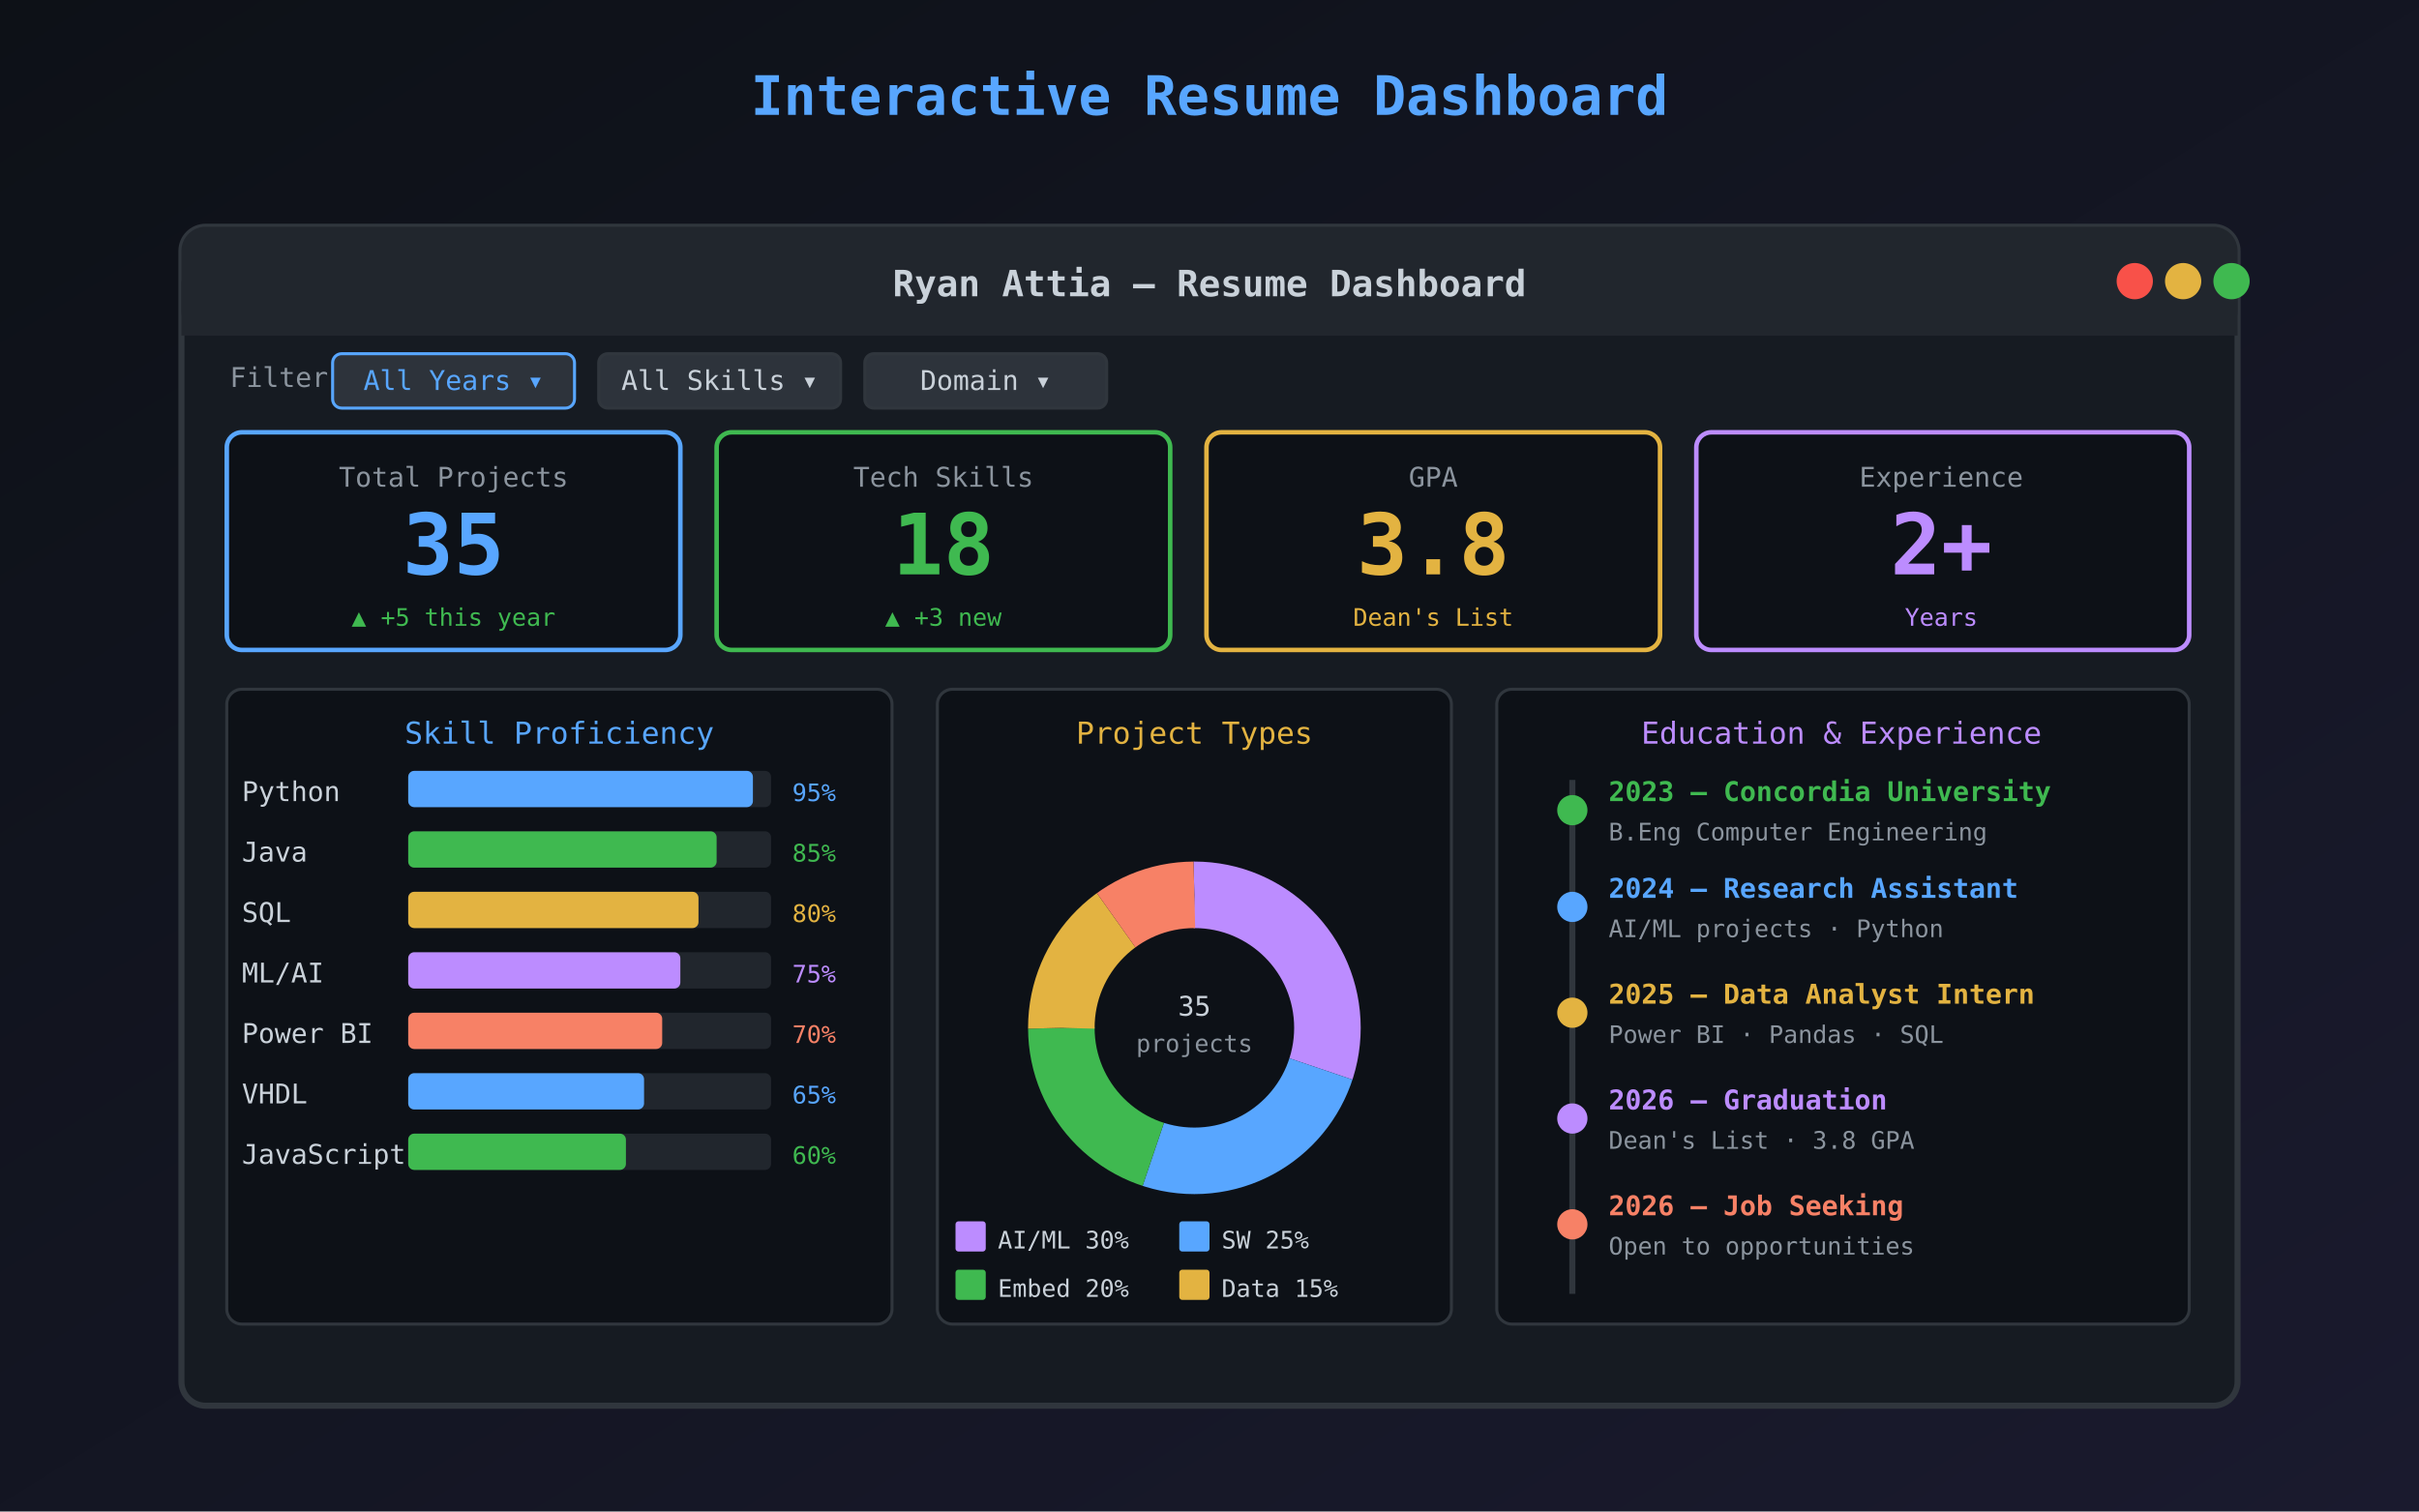
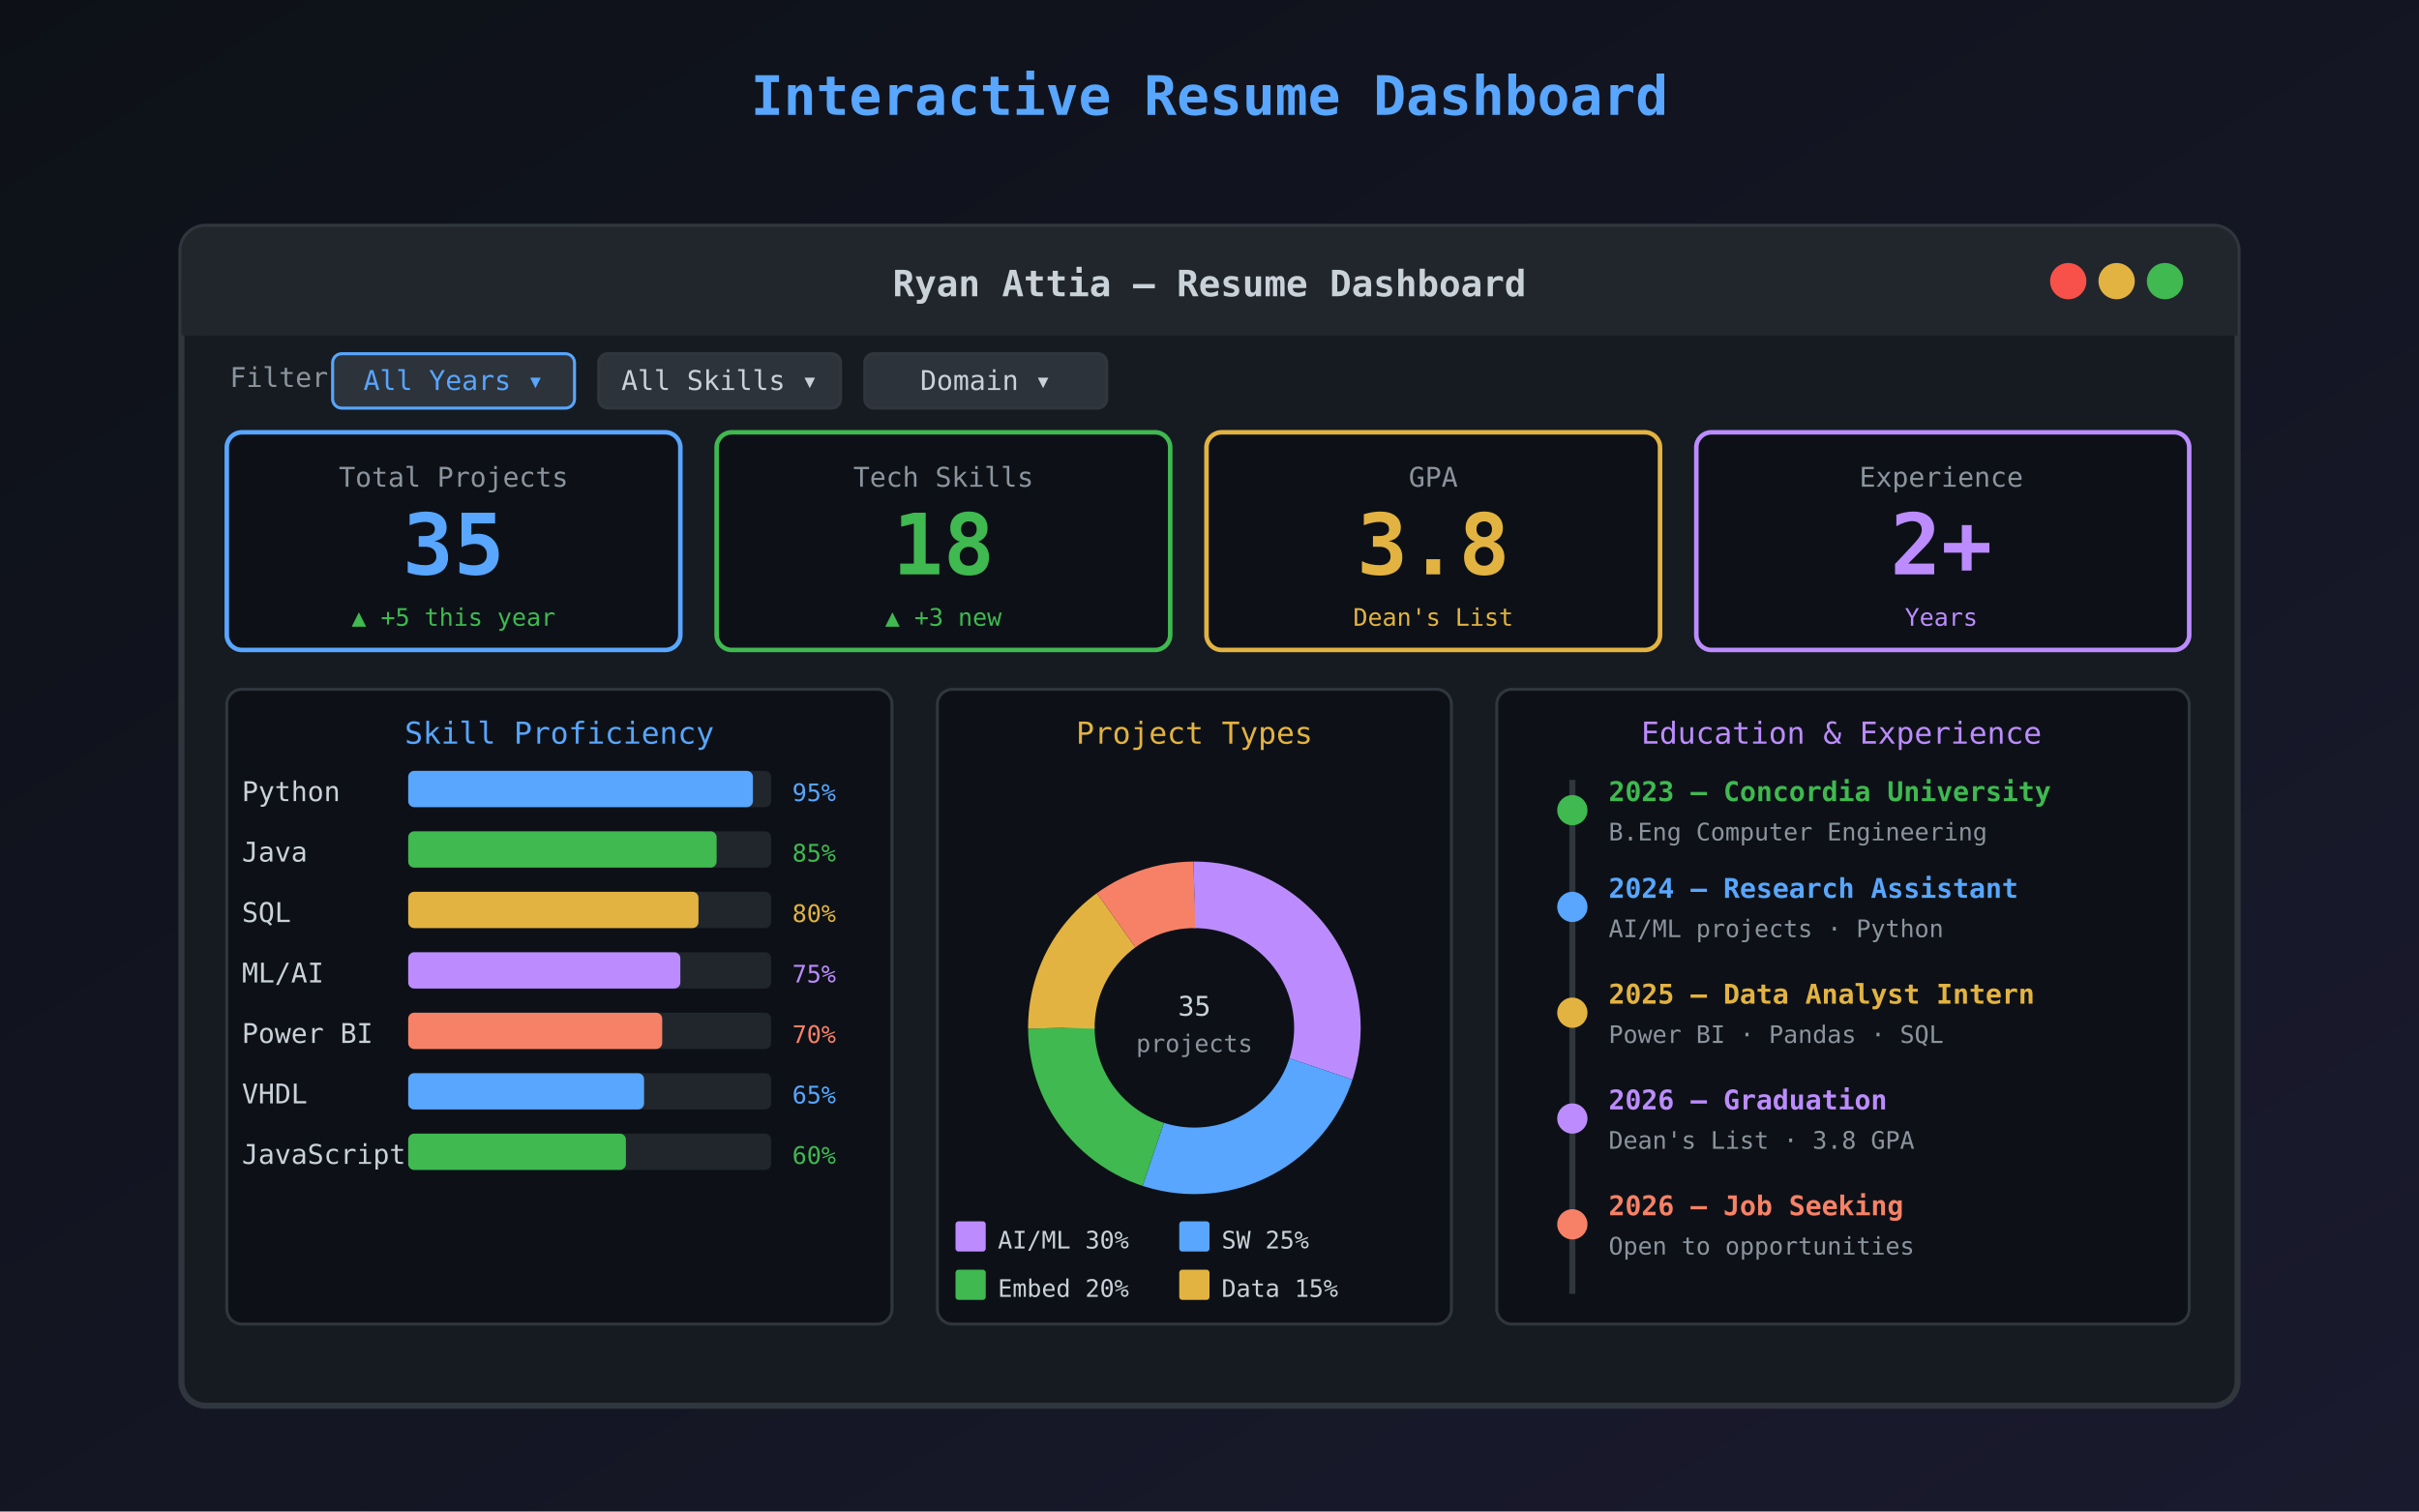
<svg xmlns="http://www.w3.org/2000/svg" viewBox="0 0 800 500" width="800" height="500">
  <defs>
    <linearGradient id="bg29" x1="0%" y1="0%" x2="100%" y2="100%">
      <stop offset="0%" style="stop-color:#0d1117" />
      <stop offset="100%" style="stop-color:#1a1a2e" />
    </linearGradient>
  </defs>
  <rect width="800" height="500" fill="url(#bg29)" />
  <text x="400" y="38" text-anchor="middle" font-family="monospace" font-size="18" font-weight="bold" fill="#58a6ff">Interactive Resume Dashboard</text>
  <rect x="60" y="75" width="680" height="390" rx="8" fill="#161b22" stroke="#30363d" stroke-width="2" />
  <rect x="60" y="75" width="680" height="36" rx="8" fill="#21262d" />
  <rect x="60" y="93" width="680" height="18" fill="#21262d" />
  <text x="400" y="98" text-anchor="middle" font-family="monospace" font-size="12" font-weight="bold" fill="#c9d1d9">Ryan Attia — Resume Dashboard</text>
-   <circle cx="706" cy="93" r="6" fill="#f85149" />
-   <circle cx="722" cy="93" r="6" fill="#e3b341" />
-   <circle cx="738" cy="93" r="6" fill="#3fb950" />
+   <circle cx="684" cy="93" r="6" fill="#f85149" />
+   <circle cx="700" cy="93" r="6" fill="#e3b341" />
+   <circle cx="716" cy="93" r="6" fill="#3fb950" />
  <text x="76" y="128" font-family="monospace" font-size="9" fill="#8b949e">Filter:</text>
  <rect x="110" y="117" width="80" height="18" rx="3" fill="#2d333b" stroke="#58a6ff" stroke-width="1" />
  <text x="150" y="129" text-anchor="middle" font-family="monospace" font-size="9" fill="#58a6ff">All Years ▾</text>
  <rect x="198" y="117" width="80" height="18" rx="3" fill="#2d333b" stroke="#30363d" stroke-width="1" />
  <text x="238" y="129" text-anchor="middle" font-family="monospace" font-size="9" fill="#c9d1d9">All Skills ▾</text>
  <rect x="286" y="117" width="80" height="18" rx="3" fill="#2d333b" stroke="#30363d" stroke-width="1" />
  <text x="326" y="129" text-anchor="middle" font-family="monospace" font-size="9" fill="#c9d1d9">Domain ▾</text>
  <rect x="75" y="143" width="150" height="72" rx="5" fill="#0d1117" stroke="#58a6ff" stroke-width="1.5" />
  <text x="150" y="161" text-anchor="middle" font-family="monospace" font-size="9" fill="#8b949e">Total Projects</text>
  <text x="150" y="190" text-anchor="middle" font-family="monospace" font-size="28" font-weight="bold" fill="#58a6ff">35</text>
  <text x="150" y="207" text-anchor="middle" font-family="monospace" font-size="8" fill="#3fb950">▲ +5 this year</text>
  <rect x="237" y="143" width="150" height="72" rx="5" fill="#0d1117" stroke="#3fb950" stroke-width="1.5" />
  <text x="312" y="161" text-anchor="middle" font-family="monospace" font-size="9" fill="#8b949e">Tech Skills</text>
  <text x="312" y="190" text-anchor="middle" font-family="monospace" font-size="28" font-weight="bold" fill="#3fb950">18</text>
  <text x="312" y="207" text-anchor="middle" font-family="monospace" font-size="8" fill="#3fb950">▲ +3 new</text>
  <rect x="399" y="143" width="150" height="72" rx="5" fill="#0d1117" stroke="#e3b341" stroke-width="1.5" />
  <text x="474" y="161" text-anchor="middle" font-family="monospace" font-size="9" fill="#8b949e">GPA</text>
  <text x="474" y="190" text-anchor="middle" font-family="monospace" font-size="28" font-weight="bold" fill="#e3b341">3.8</text>
  <text x="474" y="207" text-anchor="middle" font-family="monospace" font-size="8" fill="#e3b341">Dean's List</text>
  <rect x="561" y="143" width="163" height="72" rx="5" fill="#0d1117" stroke="#bc8cff" stroke-width="1.5" />
  <text x="642" y="161" text-anchor="middle" font-family="monospace" font-size="9" fill="#8b949e">Experience</text>
  <text x="642" y="190" text-anchor="middle" font-family="monospace" font-size="28" font-weight="bold" fill="#bc8cff">2+</text>
  <text x="642" y="207" text-anchor="middle" font-family="monospace" font-size="8" fill="#bc8cff">Years</text>
  <rect x="75" y="228" width="220" height="210" rx="5" fill="#0d1117" stroke="#30363d" stroke-width="1" />
  <text x="185" y="246" text-anchor="middle" font-family="monospace" font-size="10" fill="#58a6ff">Skill Proficiency</text>
  <text x="80" y="265" font-family="monospace" font-size="9" fill="#c9d1d9">Python</text>
  <rect x="135" y="255" width="120" height="12" rx="2" fill="#21262d" />
  <rect x="135" y="255" width="114" height="12" rx="2" fill="#58a6ff" />
  <text x="262" y="265" font-family="monospace" font-size="8" fill="#58a6ff">95%</text>
  <text x="80" y="285" font-family="monospace" font-size="9" fill="#c9d1d9">Java</text>
  <rect x="135" y="275" width="120" height="12" rx="2" fill="#21262d" />
  <rect x="135" y="275" width="102" height="12" rx="2" fill="#3fb950" />
  <text x="262" y="285" font-family="monospace" font-size="8" fill="#3fb950">85%</text>
  <text x="80" y="305" font-family="monospace" font-size="9" fill="#c9d1d9">SQL</text>
  <rect x="135" y="295" width="120" height="12" rx="2" fill="#21262d" />
  <rect x="135" y="295" width="96" height="12" rx="2" fill="#e3b341" />
  <text x="262" y="305" font-family="monospace" font-size="8" fill="#e3b341">80%</text>
  <text x="80" y="325" font-family="monospace" font-size="9" fill="#c9d1d9">ML/AI</text>
  <rect x="135" y="315" width="120" height="12" rx="2" fill="#21262d" />
  <rect x="135" y="315" width="90" height="12" rx="2" fill="#bc8cff" />
  <text x="262" y="325" font-family="monospace" font-size="8" fill="#bc8cff">75%</text>
  <text x="80" y="345" font-family="monospace" font-size="9" fill="#c9d1d9">Power BI</text>
  <rect x="135" y="335" width="120" height="12" rx="2" fill="#21262d" />
  <rect x="135" y="335" width="84" height="12" rx="2" fill="#f78166" />
  <text x="262" y="345" font-family="monospace" font-size="8" fill="#f78166">70%</text>
  <text x="80" y="365" font-family="monospace" font-size="9" fill="#c9d1d9">VHDL</text>
  <rect x="135" y="355" width="120" height="12" rx="2" fill="#21262d" />
  <rect x="135" y="355" width="78" height="12" rx="2" fill="#58a6ff" />
  <text x="262" y="365" font-family="monospace" font-size="8" fill="#58a6ff">65%</text>
  <text x="80" y="385" font-family="monospace" font-size="9" fill="#c9d1d9">JavaScript</text>
  <rect x="135" y="375" width="120" height="12" rx="2" fill="#21262d" />
  <rect x="135" y="375" width="72" height="12" rx="2" fill="#3fb950" />
  <text x="262" y="385" font-family="monospace" font-size="8" fill="#3fb950">60%</text>
  <rect x="310" y="228" width="170" height="210" rx="5" fill="#0d1117" stroke="#30363d" stroke-width="1" />
  <text x="395" y="246" text-anchor="middle" font-family="monospace" font-size="10" fill="#e3b341">Project Types</text>
  <circle cx="395" cy="340" r="44" fill="none" stroke="#bc8cff" stroke-width="22" stroke-dasharray="82.94 193.52" stroke-dashoffset="0" transform="rotate(-90 395 340)" />
  <circle cx="395" cy="340" r="44" fill="none" stroke="#58a6ff" stroke-width="22" stroke-dasharray="69.11 207.35" stroke-dashoffset="-82.94" transform="rotate(-90 395 340)" />
  <circle cx="395" cy="340" r="44" fill="none" stroke="#3fb950" stroke-width="22" stroke-dasharray="55.29 221.17" stroke-dashoffset="-152.05" transform="rotate(-90 395 340)" />
  <circle cx="395" cy="340" r="44" fill="none" stroke="#e3b341" stroke-width="22" stroke-dasharray="41.47 234.99" stroke-dashoffset="-207.34" transform="rotate(-90 395 340)" />
  <circle cx="395" cy="340" r="44" fill="none" stroke="#f78166" stroke-width="22" stroke-dasharray="27.65 248.81" stroke-dashoffset="-248.81" transform="rotate(-90 395 340)" />
  <circle cx="395" cy="340" r="30" fill="#0d1117" />
  <text x="395" y="336" text-anchor="middle" font-family="monospace" font-size="9" fill="#c9d1d9">35</text>
  <text x="395" y="348" text-anchor="middle" font-family="monospace" font-size="8" fill="#8b949e">projects</text>
  <rect x="316" y="404" width="10" height="10" fill="#bc8cff" rx="1" />
  <text x="330" y="413" font-family="monospace" font-size="8" fill="#c9d1d9">AI/ML 30%</text>
  <rect x="390" y="404" width="10" height="10" fill="#58a6ff" rx="1" />
  <text x="404" y="413" font-family="monospace" font-size="8" fill="#c9d1d9">SW 25%</text>
  <rect x="316" y="420" width="10" height="10" fill="#3fb950" rx="1" />
  <text x="330" y="429" font-family="monospace" font-size="8" fill="#c9d1d9">Embed 20%</text>
  <rect x="390" y="420" width="10" height="10" fill="#e3b341" rx="1" />
  <text x="404" y="429" font-family="monospace" font-size="8" fill="#c9d1d9">Data 15%</text>
  <rect x="495" y="228" width="229" height="210" rx="5" fill="#0d1117" stroke="#30363d" stroke-width="1" />
  <text x="609" y="246" text-anchor="middle" font-family="monospace" font-size="10" fill="#bc8cff">Education &amp; Experience</text>
  <line x1="520" y1="258" x2="520" y2="428" stroke="#30363d" stroke-width="2" />
  <circle cx="520" cy="268" r="5" fill="#3fb950" />
  <text x="532" y="265" font-family="monospace" font-size="9" font-weight="bold" fill="#3fb950">2023 — Concordia University</text>
  <text x="532" y="278" font-family="monospace" font-size="8" fill="#8b949e">B.Eng Computer Engineering</text>
  <circle cx="520" cy="300" r="5" fill="#58a6ff" />
  <text x="532" y="297" font-family="monospace" font-size="9" font-weight="bold" fill="#58a6ff">2024 — Research Assistant</text>
  <text x="532" y="310" font-family="monospace" font-size="8" fill="#8b949e">AI/ML projects · Python</text>
  <circle cx="520" cy="335" r="5" fill="#e3b341" />
  <text x="532" y="332" font-family="monospace" font-size="9" font-weight="bold" fill="#e3b341">2025 — Data Analyst Intern</text>
  <text x="532" y="345" font-family="monospace" font-size="8" fill="#8b949e">Power BI · Pandas · SQL</text>
  <circle cx="520" cy="370" r="5" fill="#bc8cff" />
  <text x="532" y="367" font-family="monospace" font-size="9" font-weight="bold" fill="#bc8cff">2026 — Graduation</text>
  <text x="532" y="380" font-family="monospace" font-size="8" fill="#8b949e">Dean's List · 3.8 GPA</text>
  <circle cx="520" cy="405" r="5" fill="#f78166" />
  <text x="532" y="402" font-family="monospace" font-size="9" font-weight="bold" fill="#f78166">2026 — Job Seeking</text>
  <text x="532" y="415" font-family="monospace" font-size="8" fill="#8b949e">Open to opportunities</text>
</svg>
